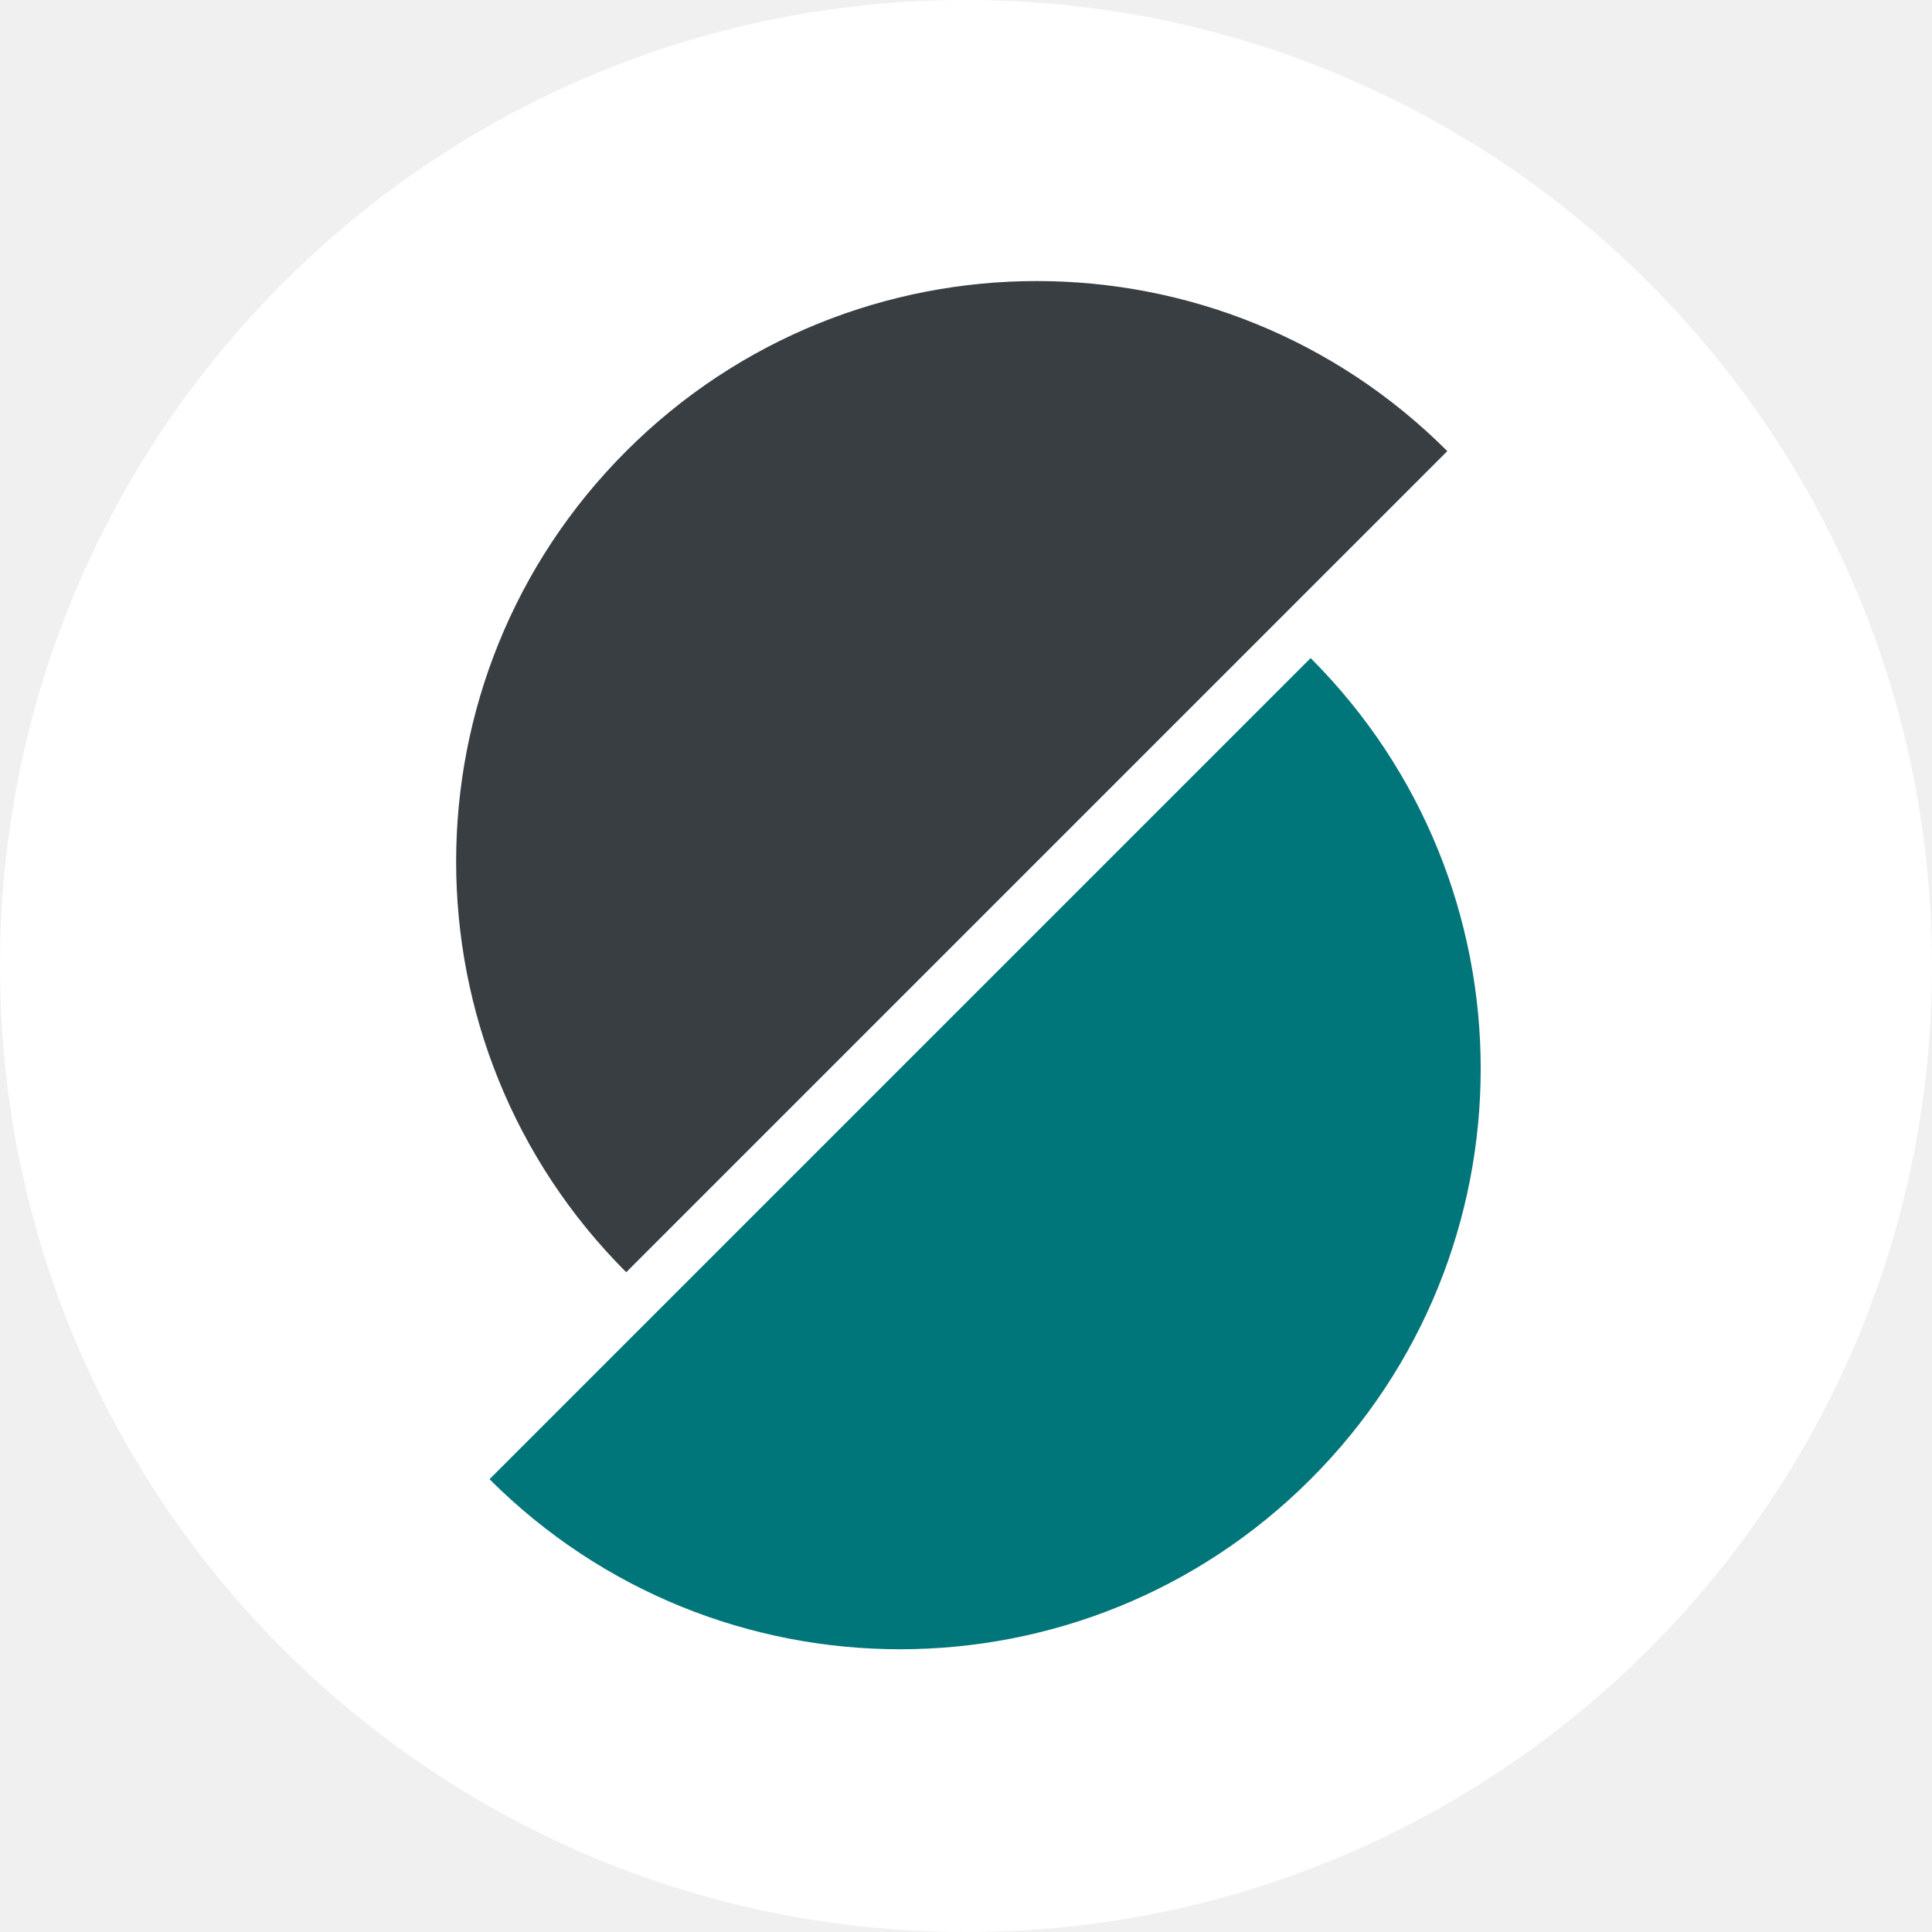
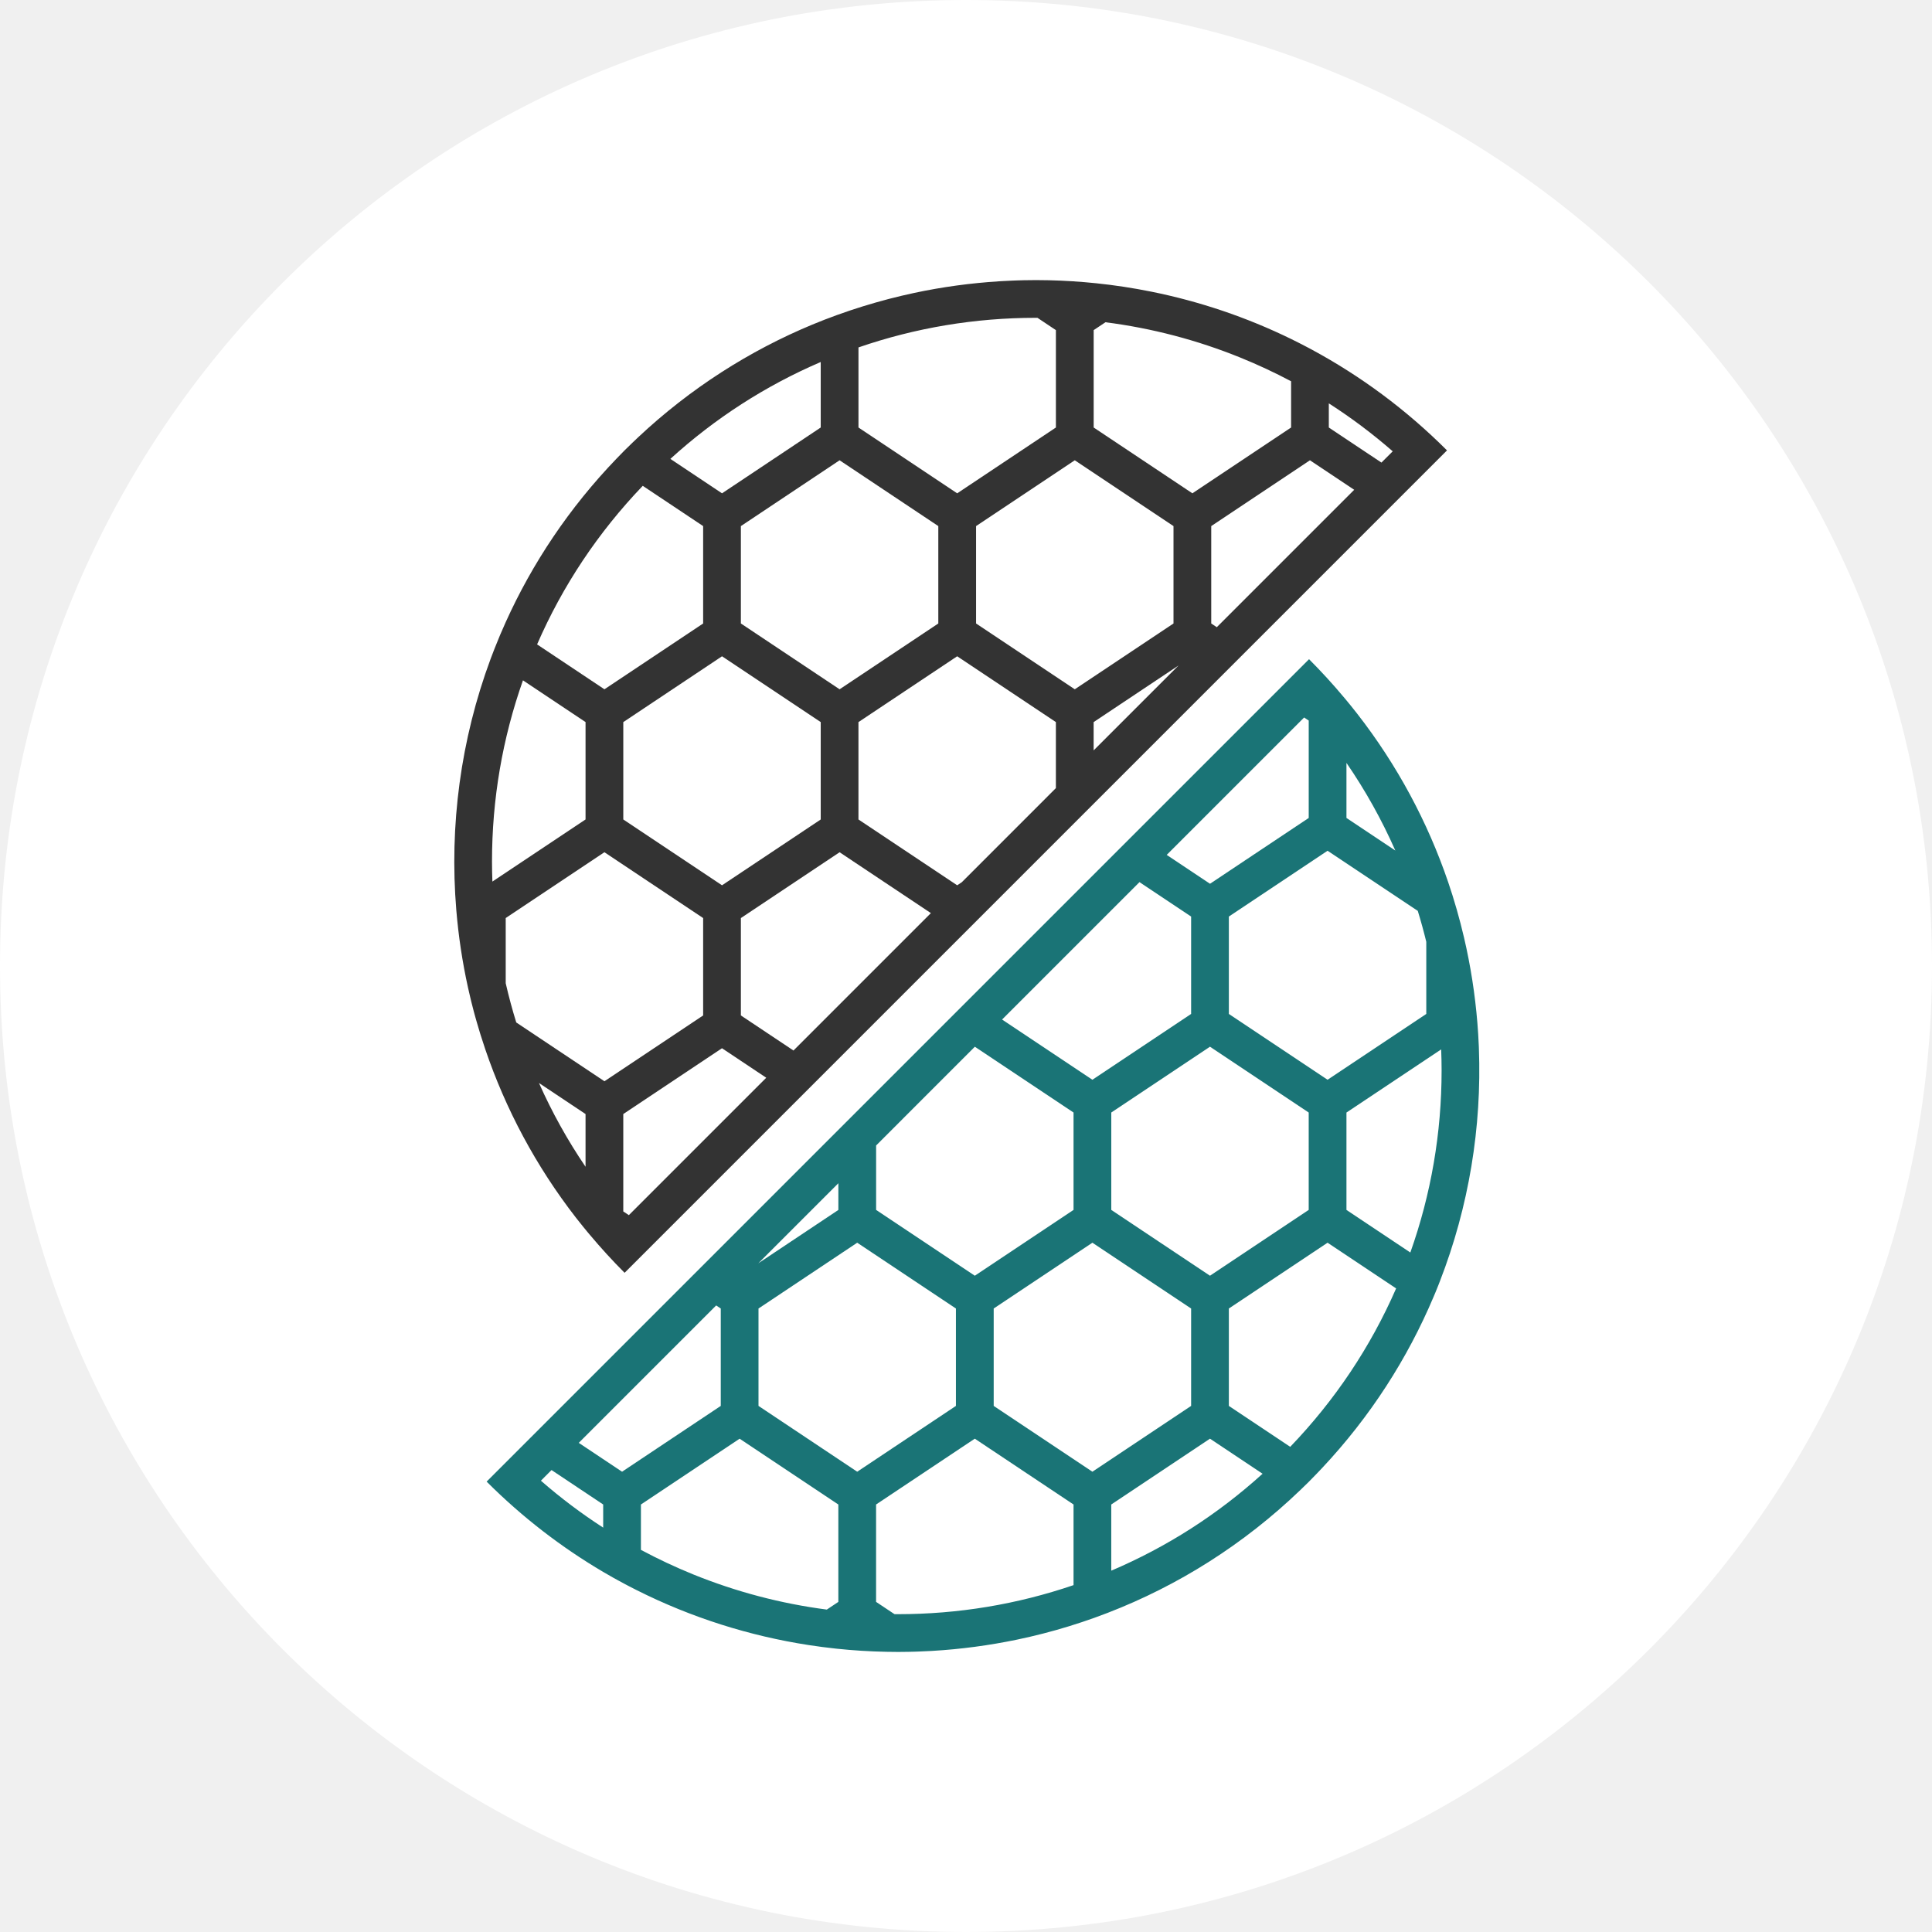
- <svg xmlns="http://www.w3.org/2000/svg" width="800" height="800" viewBox="0 0 800 800">
-   <circle cx="400" cy="400" r="400" fill="#fff" />
-   <path d="M599.3,186.8c-93.9-93.9-246.1-93.9-340,0s-93.9,246.1,0,340L599.3,186.8z" transform="translate(0 0)" fill="#383E42" />
-   <path d="M202.7,612.5c93.9,93.9,246.1,93.9,340,0s93.9-246.1,0-340" transform="translate(0 0)" fill="#00767A" />
+ <svg xmlns="http://www.w3.org/2000/svg" version="1.2" viewBox="0 0 1024 1024" width="1024" height="1024">
+   <style>
+ 		.s0 { fill: #ffffff } 
+ 		.s1 { fill: #333333 } 
+ 		.s2 { fill: #1a7476 } 
+ 	</style>
+   <path fill-rule="evenodd" class="s0" d="m512 1024c-283.14 0-512-228.86-512-512 0-283.14 228.86-512 512-512 283.14 0 512 228.86 512 512 0 283.14-228.86 512-512 512z" />
+   <path class="s1" d="m308.97 650.05q1.08 1.33 2.17 2.65 0.7 0.85 1.42 1.69c5.82 6.94 11.97 13.7 18.49 20.22l435.89-435.89c-21.69-21.69-45.83-39.46-71.5-53.33q-0.7-0.38-1.39-0.75-1.96-1.05-3.96-2.07-0.87-0.45-1.73-0.88-2.01-1.02-4.04-2.02c-23.73-11.59-48.64-19.95-74.07-25.08q-7.29-1.47-14.63-2.59 0 0-0.01 0-3.66-0.55-7.34-1.03h-0.01q-3.68-0.47-7.37-0.85-12.39-1.28-24.83-1.58-2.94-0.06-5.87-0.07-0.6 0-1.19-0.01-0.46 0.01-0.91 0.01-2.68 0.02-5.35 0.06-1.44 0.03-2.88 0.08-1.54 0.05-3.08 0.11-2.76 0.11-5.5 0.27-0.84 0.05-1.68 0.1c-15.09 0.95-30.12 2.99-44.97 6.15q-3.3 0.7-6.58 1.48-0.21 0.04-0.42 0.1-3.17 0.76-6.33 1.57-0.3 0.07-0.61 0.16-3.11 0.81-6.2 1.7-0.33 0.09-0.67 0.19-3.09 0.89-6.17 1.84-0.32 0.1-0.63 0.19-3.11 0.97-6.2 2-0.27 0.09-0.53 0.18-3.14 1.06-6.26 2.18-0.19 0.08-0.4 0.14-3.18 1.15-6.35 2.38-0.1 0.05-0.22 0.08-3.26 1.26-6.48 2.6c-33.3 13.84-64.67 33.76-92.4 59.79q-1.41 1.32-2.8 2.66-2.19 2.1-4.35 4.24-2.15 2.15-4.23 4.34c-25.08 26.07-44.67 55.46-58.78 86.73q-3.1 6.85-5.83 13.82-0.27 0.68-0.53 1.36-0.81 2.1-1.61 4.21c-15.88 42.78-21.94 88.37-18.19 133.3 1.15 13.7 3.19 27.35 6.16 40.83q0.6 2.71 1.25 5.42 0.28 1.18 0.57 2.36 0.61 2.46 1.26 4.92 0.4 1.54 0.84 3.07 0.34 1.23 0.7 2.46 0.83 2.92 1.73 5.83 0.18 0.59 0.36 1.17 1.18 3.81 2.47 7.59c10.76 31.64 26.79 61.88 48.12 89.34q1.81 2.3 3.65 4.58zm37.55-388.65l26.16 17.44v51.62l-26.16 17.44-26.16 17.44-26.16-17.44-9.53-6.35c13.53-31.12 32.34-59.34 56-84.05zm203.37-92.94l9.76 6.51v51.62l-26.16 17.44-26.16 17.44-46.15-30.77-6.17-4.11v-42.45c30.19-10.41 61.74-15.69 93.99-15.69q0.44-0.01 0.89 0.01zm92.09 162v-51.62l26.16-17.44 26.16-17.44 23.46 15.64-72.83 72.83zm-132.19 137.12l-2.46 1.64-52.33-34.88v-51.62l10.98-7.32 41.34-27.56 26.16 17.44 26.16 17.44v35zm-179.44 174.51v-51.62l26.16-17.44 26.16-17.44 23.46 15.64-72.83 72.83zm88.49-86.44l-26.16-17.44v-51.62l26.16-17.44 26.16-17.44 26.16 17.44 22.23 14.82-72.83 72.83zm203.14-225.19l-26.16 17.44-26.16 17.44-52.32-34.88v-51.62l52.32-34.88 26.16 17.44 26.16 17.44zm2.67 22.26l-45 45v-15l26.16-17.44zm-179.65-108.76l26.16 17.44 26.16 17.44v51.62l-26.16 17.44-26.16 17.44-26.16-17.44-26.16-17.44v-51.62l26.16-17.44zm-36.16 121.31l26.16 17.45v51.62l-52.32 34.88-26.16-17.44-26.16-17.44v-51.62l26.16-17.44 26.16-17.44zm-62.32 103.88l26.16 17.44v51.62l-26.16 17.44-26.16 17.44-26.16-17.44-20.57-13.72q-3.19-10.31-5.59-20.79v-34.56l26.16-17.44 26.16-17.44zm-36.17 121.32v27.94c-9.53-14.02-17.77-28.84-24.69-44.4zm421.84-345.29l-27.89-18.59v-12.8q17.8 11.4 33.87 25.42zm-74.73-55.63q13.8 5.6 26.85 12.53v24.51l-26.16 17.44-26.16 17.44-26.16-17.44-26.16-17.44v-51.62l6.25-4.17c24.51 3.13 48.46 9.39 71.54 18.75zm-222.46 2.32v34.72l-26.16 17.44-26.16 17.44-26.16-17.44-1.21-0.81c23.68-21.54 50.42-38.77 79.69-51.35zm-150.81 173.4l26.16 17.44v51.62l-49.37 32.92q-0.2-5.28-0.21-10.59c0-32.99 5.52-65.24 16.41-96.07z" />
+   <path class="s2" d="m759.84 687.31q0.47-1.11 0.94-2.23 0.76-1.86 1.51-3.72 0.45-1.12 0.88-2.26c15.37-39.59 22.26-81.7 20.67-123.56q-0.02-0.63-0.05-1.28-0.12-2.81-0.29-5.61-0.01-0.29-0.03-0.57-0.18-2.99-0.43-5.96c-1.24-15.16-3.59-30.24-7.06-45.12q-0.87-3.74-1.84-7.46-0.96-3.7-2.01-7.38-0.01-0.04-0.02-0.07-1.05-3.65-2.18-7.28-0.01-0.06-0.03-0.11-1.15-3.66-2.39-7.3c-10.8-31.61-26.88-61.81-48.25-89.23q-1.65-2.11-3.35-4.21-1.2-1.49-2.43-2.96-0.66-0.79-1.32-1.57-8.64-10.33-18.34-20.04l-5.16 5.16-14.42 14.42-83.84 83.83-3.42 3.42-60.3 60.3-20 20-2.64 2.64-30.11 30.11-96.89 96.89-10.84 10.84-76.42 76.42-13.83 13.83-18.03 18.03c18.94 18.94 39.73 34.89 61.78 47.87q2.66 1.57 5.36 3.08 1.29 0.72 2.58 1.42 1.69 0.94 3.4 1.84 1.33 0.71 2.67 1.41 1.88 0.97 3.75 1.91c28.95 14.55 59.72 24.25 91.1 29.1q3.66 0.57 7.32 1.04h0.01q3.67 0.48 7.34 0.87 13.31 1.41 26.69 1.67 2.15 0.04 4.31 0.05 0.81 0.01 1.62 0.02 0.62-0.01 1.24-0.01 2.23-0.01 4.46-0.05 1.67-0.03 3.34-0.08 0.98-0.03 1.97-0.07 3.3-0.12 6.59-0.3 0.39-0.03 0.79-0.05c15.01-0.89 29.97-2.88 44.75-5.95q3.46-0.72 6.9-1.52 0.06-0.02 0.12-0.03 3.39-0.79 6.77-1.66 0.11-0.03 0.23-0.06 3.33-0.86 6.64-1.79 0.16-0.05 0.32-0.09 3.27-0.93 6.54-1.93 0.19-0.06 0.38-0.12 3.24-1 6.46-2.07 0.2-0.07 0.39-0.13 3.22-1.08 6.42-2.22 0.18-0.06 0.35-0.13 3.23-1.16 6.44-2.4 0.12-0.04 0.23-0.09c37.07-14.33 71.92-36.1 102.27-65.29q2.19-2.08 4.34-4.23 2.14-2.15 4.24-4.35 1.35-1.41 2.69-2.83c25.62-27.29 45.31-58.09 59.12-90.8zm-20.03-28.58l-26.16-17.44v-51.62l26.16-17.44 24.04-16.03q0.22 5.56 0.23 11.14c0 33.15-5.58 65.56-16.57 96.52zm-265.72 196.8l-9.75-6.5v-51.62l26.16-17.44 26.16-17.44 26.16 17.44 26.18 17.44v42.74c-29.93 10.21-61.19 15.4-93.13 15.4q-0.9 0-1.78-0.02zm42.6-300.74l26.14 17.43 26.17 17.44v51.62l-26.16 17.44-26.16 17.44-26.16-17.44-26.16-17.44v-34.15zm62.31 103.87l26.16 17.44 26.16 17.44v51.62l-26.16 17.44-26.16 17.44-26.16-17.44-26.16-17.44v-51.62l26.16-17.44zm-176.98 34.88l26.16-17.44 26.16-17.44 26.16 17.44 26.16 17.44v51.62l-26.16 17.44-26.16 17.44-26.16-17.44-26.16-17.44zm-0.11-23.96l42.44-42.44v14.15l-26.16 17.44zm187.09 127.83l26.16-17.44 26.16-17.44 26.16 17.44 1.71 1.14c-23.82 21.6-50.73 38.83-80.2 51.38v-35.08zm26.16-138.68l-26.16-17.45v-51.62l26.16-17.44 26.16-17.44 26.16 17.44 26.16 17.44v51.62l-26.16 17.44-26.16 17.44zm62.32-103.88l-26.16-17.44v-51.62l26.16-17.44 26.16-17.44 26.16 17.44 21.65 14.43q2.5 8.14 4.51 16.4v38.23l-26.16 17.44-26.16 17.44zm62.07-104.05l-25.9-17.27v-29.18c10.05 14.63 18.7 30.14 25.9 46.45zm-45.9-68.89v51.62l-26.16 17.44-26.16 17.44-22.95-15.3 72.83-72.83zm-88.49 86.44l26.16 17.44v51.62l-26.16 17.44-26.16 17.44-26.16-17.44-21.72-14.48 72.83-72.83zm-225.58 223.56l2.44 1.63v51.62l-26.16 17.44-26.16 17.44-22.95-15.3zm-87.26 87.25l27.38 18.25v12.26q-17.33-11.19-33.01-24.87zm47.38 42.3v-24.04l26.16-17.44 26.16-17.44 26.16 17.44 26.16 17.44v51.62l-6.11 4.07c-24.28-3.16-47.99-9.39-70.84-18.65q-14.24-5.8-27.69-13zm337.78-58.86l-26.16-17.44v-51.62l26.16-17.44 26.16-17.44 26.16 17.44 10.18 6.79c-13.58 31.09-32.43 59.28-56.14 83.96z" />
</svg>
